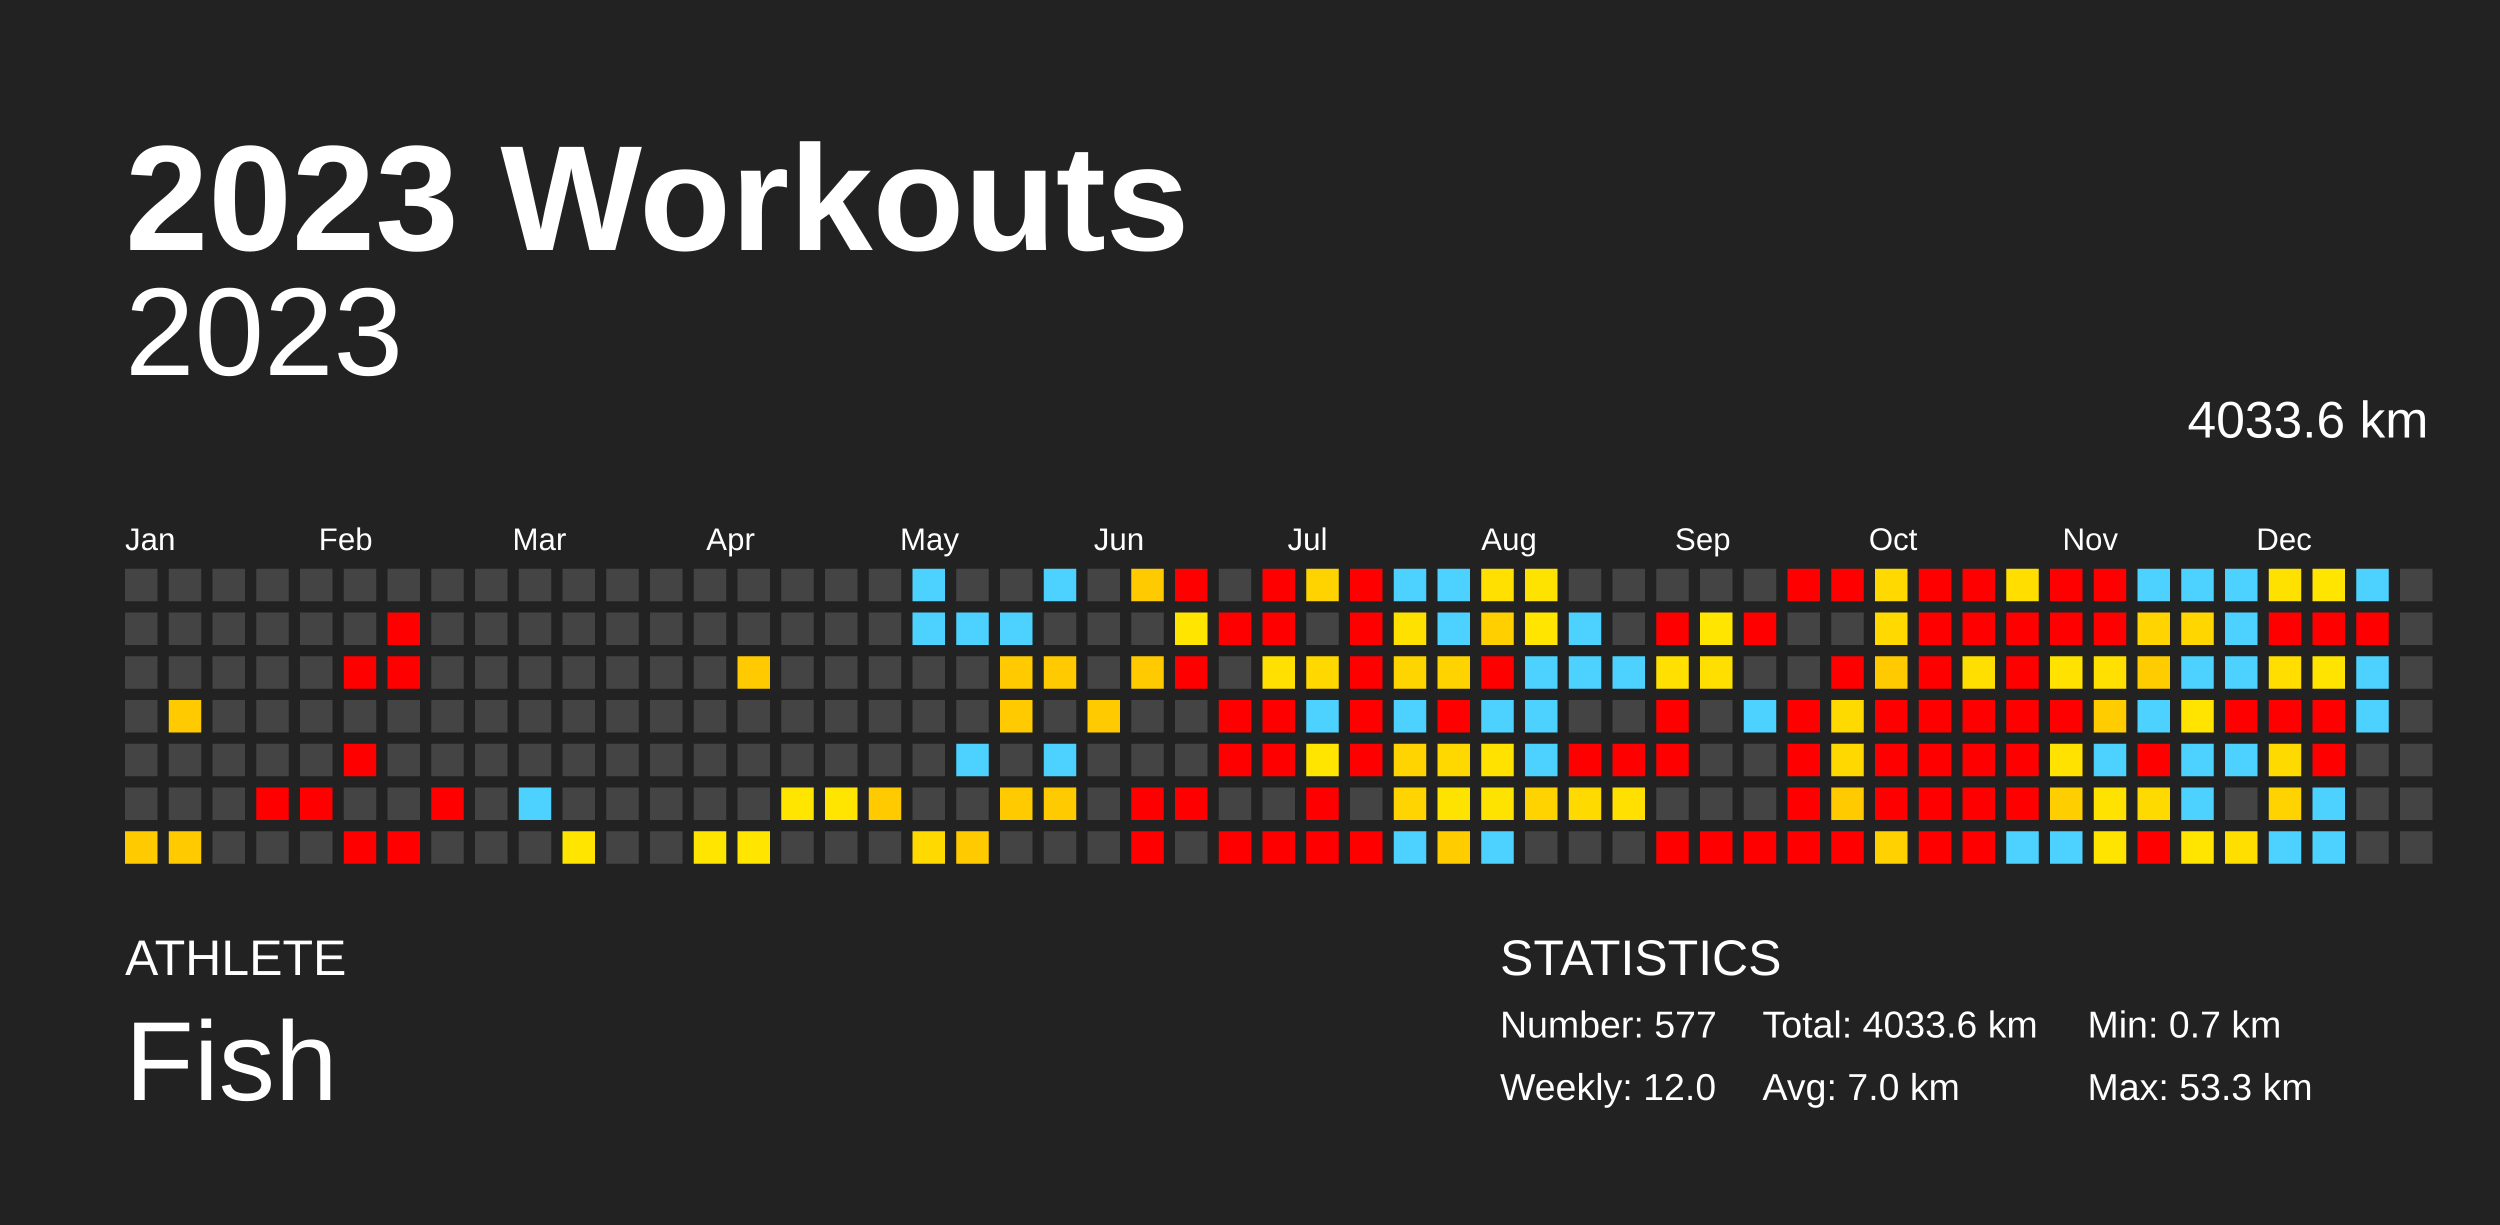
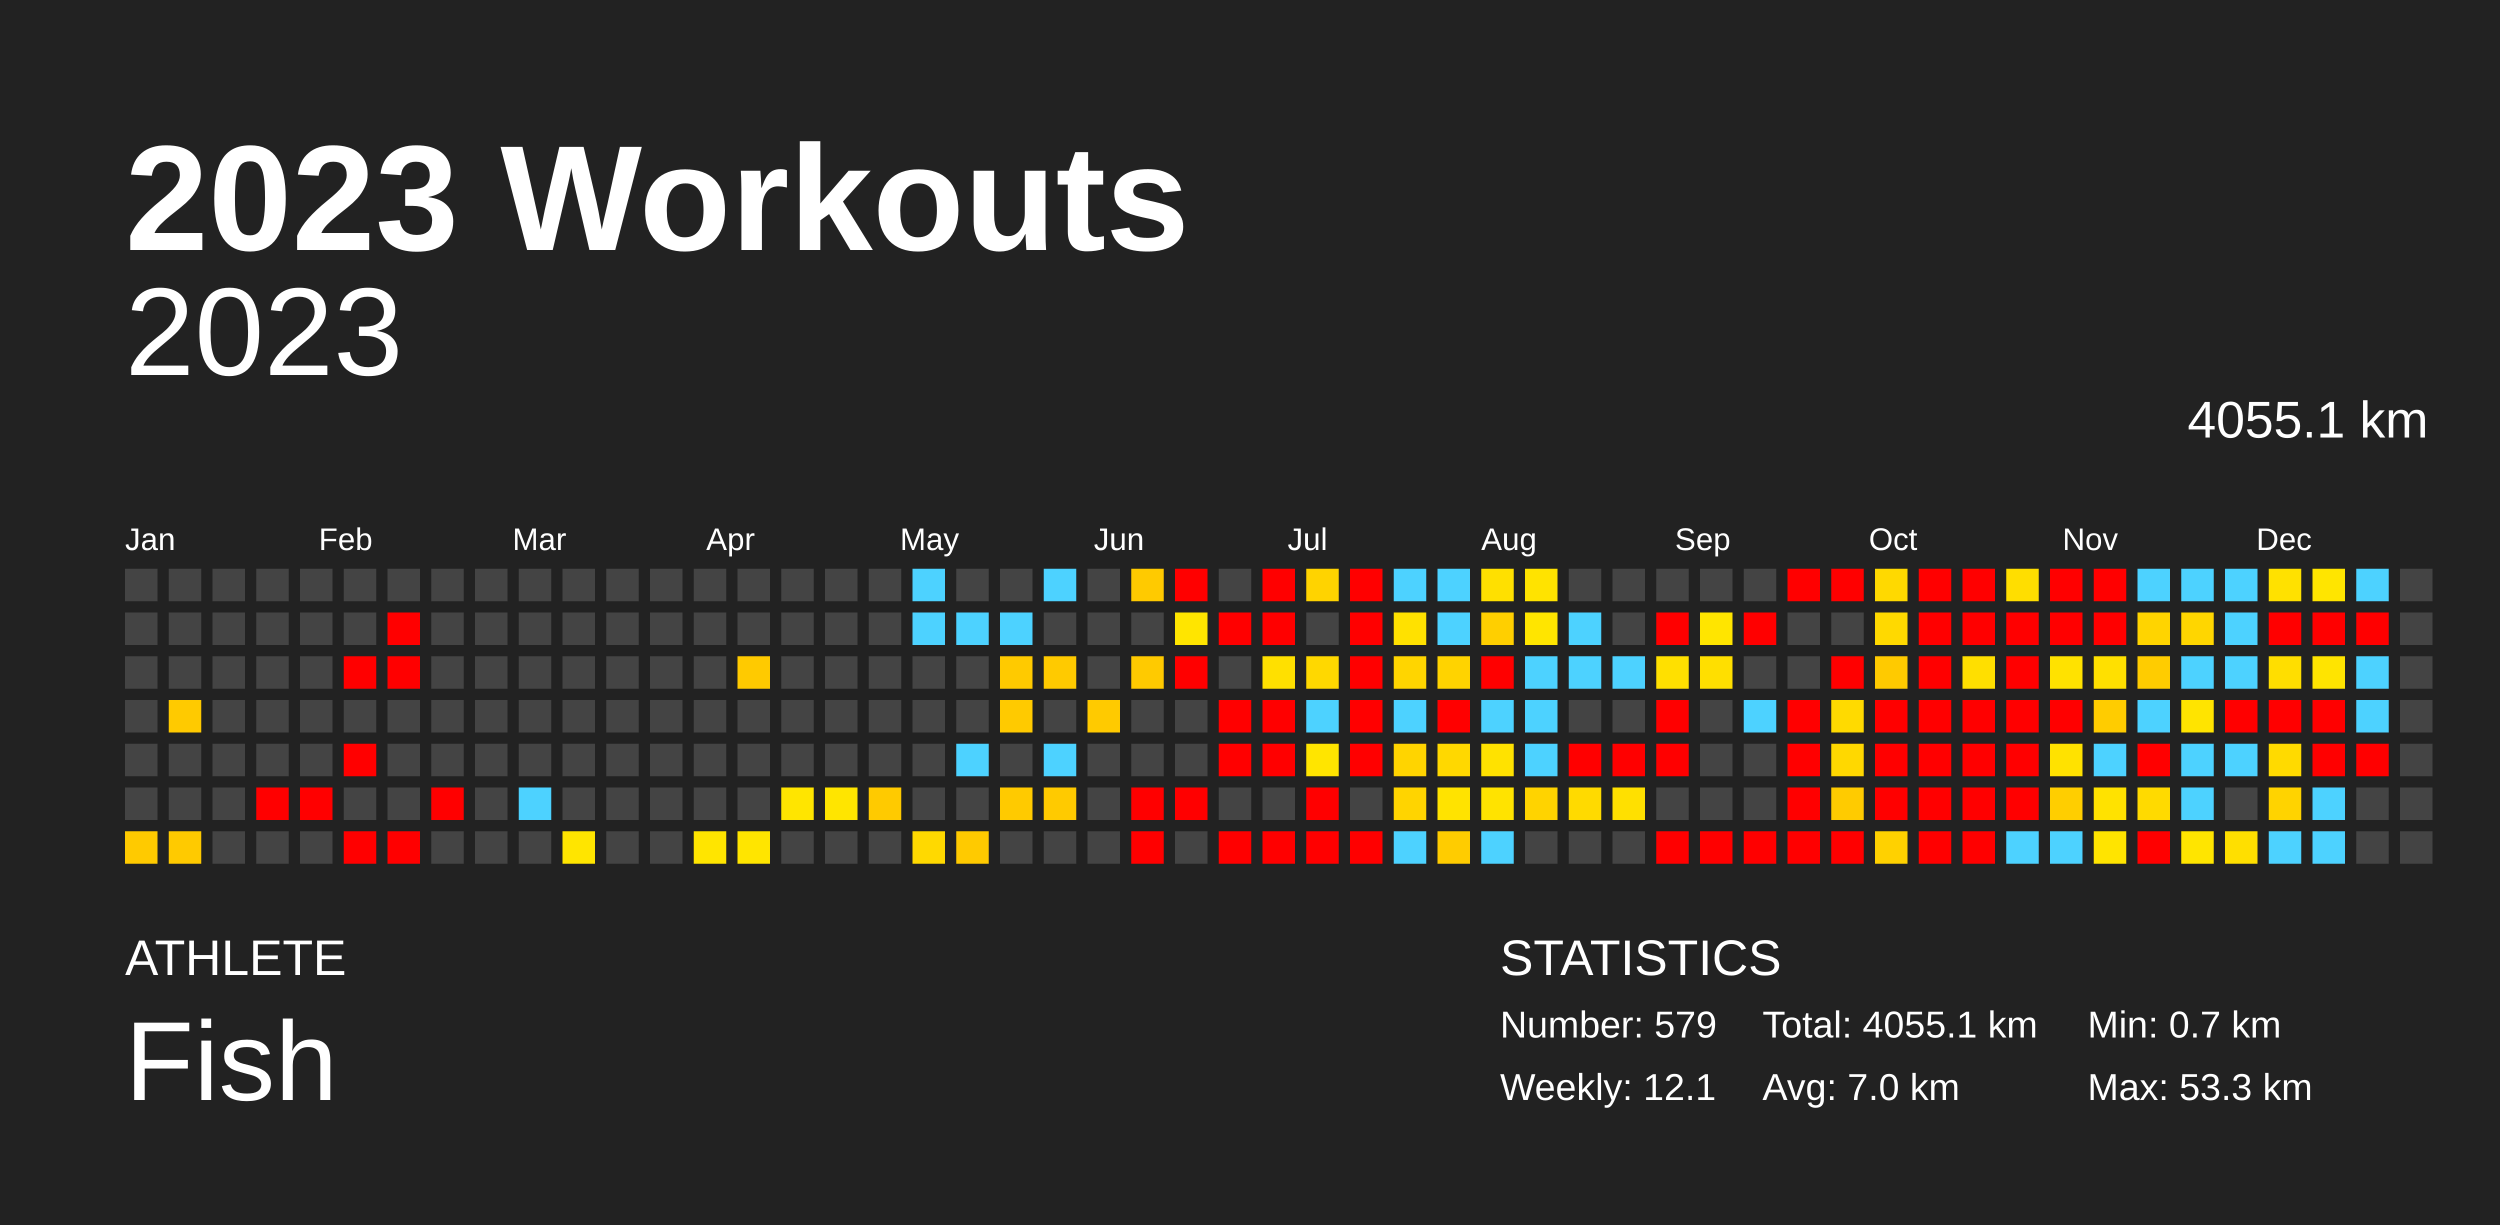
<svg xmlns="http://www.w3.org/2000/svg" baseProfile="full" height="98mm" version="1.1" viewBox="0,0,200,98" width="200mm">
  <defs />
  <rect fill="#222222" height="98" width="200" x="0" y="0" />
  <text fill="#FFFFFF" style="font-size:12px; font-family:Arial; font-weight:bold;" x="10" y="20">2023 Workouts</text>
  <text fill="#FFFFFF" style="font-size:4px; font-family:Arial" x="10" y="78">ATHLETE</text>
  <text fill="#FFFFFF" style="font-size:9px; font-family:Arial" x="10" y="88">Fish</text>
  <text fill="#FFFFFF" style="font-size:4px; font-family:Arial" x="120" y="78">STATISTICS</text>
-   <text fill="#FFFFFF" style="font-size:3px; font-family:Arial" x="120" y="83">Number: 577</text>
-   <text fill="#FFFFFF" style="font-size:3px; font-family:Arial" x="120" y="88">Weekly: 12.0</text>
-   <text fill="#FFFFFF" style="font-size:3px; font-family:Arial" x="141" y="83">Total: 4033.6 km</text>
+   <text fill="#FFFFFF" style="font-size:3px; font-family:Arial" x="120" y="83">Number: 579</text>
+   <text fill="#FFFFFF" style="font-size:3px; font-family:Arial" x="120" y="88">Weekly: 12.1</text>
+   <text fill="#FFFFFF" style="font-size:3px; font-family:Arial" x="141" y="83">Total: 4055.1 km</text>
  <text fill="#FFFFFF" style="font-size:3px; font-family:Arial" x="141" y="88">Avg: 7.0 km</text>
  <text fill="#FFFFFF" style="font-size:3px; font-family:Arial" x="167" y="83">Min: 0.7 km</text>
  <text fill="#FFFFFF" style="font-size:3px; font-family:Arial" x="167" y="88">Max: 53.3 km</text>
  <text alignment-baseline="hanging" fill="#FFFFFF" style="font-size:10.0px; font-family:Arial;" x="10" y="30">2023</text>
-   <text alignment-baseline="hanging" fill="#FFFFFF" style="font-size:4.125px; font-family:Arial;" x="175" y="35">4033.6 km</text>
+   <text alignment-baseline="hanging" fill="#FFFFFF" style="font-size:4.125px; font-family:Arial;" x="175" y="35">4055.1 km</text>
  <text fill="#FFFFFF" style="font-size:2.5px; font-family:Arial" x="10.0" y="44">Jan</text>
  <text fill="#FFFFFF" style="font-size:2.5px; font-family:Arial" x="25.5" y="44">Feb</text>
  <text fill="#FFFFFF" style="font-size:2.5px; font-family:Arial" x="41.0" y="44">Mar</text>
  <text fill="#FFFFFF" style="font-size:2.5px; font-family:Arial" x="56.5" y="44">Apr</text>
  <text fill="#FFFFFF" style="font-size:2.5px; font-family:Arial" x="72.0" y="44">May</text>
  <text fill="#FFFFFF" style="font-size:2.5px; font-family:Arial" x="87.5" y="44">Jun</text>
  <text fill="#FFFFFF" style="font-size:2.5px; font-family:Arial" x="103.0" y="44">Jul</text>
  <text fill="#FFFFFF" style="font-size:2.5px; font-family:Arial" x="118.5" y="44">Aug</text>
  <text fill="#FFFFFF" style="font-size:2.5px; font-family:Arial" x="134.0" y="44">Sep</text>
  <text fill="#FFFFFF" style="font-size:2.5px; font-family:Arial" x="149.5" y="44">Oct</text>
  <text fill="#FFFFFF" style="font-size:2.5px; font-family:Arial" x="165.0" y="44">Nov</text>
  <text fill="#FFFFFF" style="font-size:2.5px; font-family:Arial" x="180.5" y="44">Dec</text>
  <rect fill="#444444" height="2.6" width="2.6" x="10.0" y="45.5" />
  <rect fill="#444444" height="2.6" width="2.6" x="10.0" y="49.0" />
  <rect fill="#444444" height="2.6" width="2.6" x="10.0" y="52.5" />
  <rect fill="#444444" height="2.6" width="2.6" x="10.0" y="56.0" />
  <rect fill="#444444" height="2.6" width="2.6" x="10.0" y="59.5" />
  <rect fill="#444444" height="2.6" width="2.6" x="10.0" y="63.0" />
  <rect fill="#ffca00" height="2.6" width="2.6" x="10.0" y="66.5" />
  <rect fill="#444444" height="2.6" width="2.6" x="13.5" y="45.5" />
  <rect fill="#444444" height="2.6" width="2.6" x="13.5" y="49.0" />
  <rect fill="#444444" height="2.6" width="2.6" x="13.5" y="52.5" />
  <rect fill="#ffca00" height="2.6" width="2.6" x="13.5" y="56.0" />
  <rect fill="#444444" height="2.6" width="2.6" x="13.5" y="59.5" />
  <rect fill="#444444" height="2.6" width="2.6" x="13.5" y="63.0" />
  <rect fill="#ffca00" height="2.6" width="2.6" x="13.5" y="66.5" />
  <rect fill="#444444" height="2.6" width="2.6" x="17.0" y="45.5" />
  <rect fill="#444444" height="2.6" width="2.6" x="17.0" y="49.0" />
  <rect fill="#444444" height="2.6" width="2.6" x="17.0" y="52.5" />
  <rect fill="#444444" height="2.6" width="2.6" x="17.0" y="56.0" />
  <rect fill="#444444" height="2.6" width="2.6" x="17.0" y="59.5" />
  <rect fill="#444444" height="2.6" width="2.6" x="17.0" y="63.0" />
  <rect fill="#444444" height="2.6" width="2.6" x="17.0" y="66.5" />
  <rect fill="#444444" height="2.6" width="2.6" x="20.5" y="45.5" />
  <rect fill="#444444" height="2.6" width="2.6" x="20.5" y="49.0" />
  <rect fill="#444444" height="2.6" width="2.6" x="20.5" y="52.5" />
  <rect fill="#444444" height="2.6" width="2.6" x="20.5" y="56.0" />
  <rect fill="#444444" height="2.6" width="2.6" x="20.5" y="59.5" />
  <rect fill="red" height="2.6" width="2.6" x="20.5" y="63.0" />
  <rect fill="#444444" height="2.6" width="2.6" x="20.5" y="66.5" />
  <rect fill="#444444" height="2.6" width="2.6" x="24.0" y="45.5" />
  <rect fill="#444444" height="2.6" width="2.6" x="24.0" y="49.0" />
  <rect fill="#444444" height="2.6" width="2.6" x="24.0" y="52.5" />
  <rect fill="#444444" height="2.6" width="2.6" x="24.0" y="56.0" />
  <rect fill="#444444" height="2.6" width="2.6" x="24.0" y="59.5" />
  <rect fill="red" height="2.6" width="2.6" x="24.0" y="63.0" />
  <rect fill="#444444" height="2.6" width="2.6" x="24.0" y="66.5" />
  <rect fill="#444444" height="2.6" width="2.6" x="27.5" y="45.5" />
  <rect fill="#444444" height="2.6" width="2.6" x="27.5" y="49.0" />
  <rect fill="red" height="2.6" width="2.6" x="27.5" y="52.5" />
  <rect fill="#444444" height="2.6" width="2.6" x="27.5" y="56.0" />
  <rect fill="red" height="2.6" width="2.6" x="27.5" y="59.5" />
  <rect fill="#444444" height="2.6" width="2.6" x="27.5" y="63.0" />
  <rect fill="red" height="2.6" width="2.6" x="27.5" y="66.5" />
  <rect fill="#444444" height="2.6" width="2.6" x="31.0" y="45.5" />
  <rect fill="red" height="2.6" width="2.6" x="31.0" y="49.0" />
  <rect fill="red" height="2.6" width="2.6" x="31.0" y="52.5" />
  <rect fill="#444444" height="2.6" width="2.6" x="31.0" y="56.0" />
  <rect fill="#444444" height="2.6" width="2.6" x="31.0" y="59.5" />
  <rect fill="#444444" height="2.6" width="2.6" x="31.0" y="63.0" />
  <rect fill="red" height="2.6" width="2.6" x="31.0" y="66.5" />
  <rect fill="#444444" height="2.6" width="2.6" x="34.5" y="45.5" />
  <rect fill="#444444" height="2.6" width="2.6" x="34.5" y="49.0" />
  <rect fill="#444444" height="2.6" width="2.6" x="34.5" y="52.5" />
  <rect fill="#444444" height="2.6" width="2.6" x="34.5" y="56.0" />
  <rect fill="#444444" height="2.6" width="2.6" x="34.5" y="59.5" />
  <rect fill="red" height="2.6" width="2.6" x="34.5" y="63.0" />
  <rect fill="#444444" height="2.6" width="2.6" x="34.5" y="66.5" />
  <rect fill="#444444" height="2.6" width="2.6" x="38.0" y="45.5" />
  <rect fill="#444444" height="2.6" width="2.6" x="38.0" y="49.0" />
  <rect fill="#444444" height="2.6" width="2.6" x="38.0" y="52.5" />
  <rect fill="#444444" height="2.6" width="2.6" x="38.0" y="56.0" />
  <rect fill="#444444" height="2.6" width="2.6" x="38.0" y="59.5" />
  <rect fill="#444444" height="2.6" width="2.6" x="38.0" y="63.0" />
  <rect fill="#444444" height="2.6" width="2.6" x="38.0" y="66.5" />
  <rect fill="#444444" height="2.6" width="2.6" x="41.5" y="45.5" />
  <rect fill="#444444" height="2.6" width="2.6" x="41.5" y="49.0" />
  <rect fill="#444444" height="2.6" width="2.6" x="41.5" y="52.5" />
  <rect fill="#444444" height="2.6" width="2.6" x="41.5" y="56.0" />
  <rect fill="#444444" height="2.6" width="2.6" x="41.5" y="59.5" />
  <rect fill="#4dd2ff" height="2.6" width="2.6" x="41.5" y="63.0" />
  <rect fill="#444444" height="2.6" width="2.6" x="41.5" y="66.5" />
  <rect fill="#444444" height="2.6" width="2.6" x="45.0" y="45.5" />
  <rect fill="#444444" height="2.6" width="2.6" x="45.0" y="49.0" />
  <rect fill="#444444" height="2.6" width="2.6" x="45.0" y="52.5" />
  <rect fill="#444444" height="2.6" width="2.6" x="45.0" y="56.0" />
  <rect fill="#444444" height="2.6" width="2.6" x="45.0" y="59.5" />
  <rect fill="#444444" height="2.6" width="2.6" x="45.0" y="63.0" />
  <rect fill="#ffe500" height="2.6" width="2.6" x="45.0" y="66.5" />
  <rect fill="#444444" height="2.6" width="2.6" x="48.5" y="45.5" />
  <rect fill="#444444" height="2.6" width="2.6" x="48.5" y="49.0" />
  <rect fill="#444444" height="2.6" width="2.6" x="48.5" y="52.5" />
  <rect fill="#444444" height="2.6" width="2.6" x="48.5" y="56.0" />
  <rect fill="#444444" height="2.6" width="2.6" x="48.5" y="59.5" />
  <rect fill="#444444" height="2.6" width="2.6" x="48.5" y="63.0" />
  <rect fill="#444444" height="2.6" width="2.6" x="48.5" y="66.5" />
  <rect fill="#444444" height="2.6" width="2.6" x="52.0" y="45.5" />
  <rect fill="#444444" height="2.6" width="2.6" x="52.0" y="49.0" />
  <rect fill="#444444" height="2.6" width="2.6" x="52.0" y="52.5" />
  <rect fill="#444444" height="2.6" width="2.6" x="52.0" y="56.0" />
  <rect fill="#444444" height="2.6" width="2.6" x="52.0" y="59.5" />
  <rect fill="#444444" height="2.6" width="2.6" x="52.0" y="63.0" />
  <rect fill="#444444" height="2.6" width="2.6" x="52.0" y="66.5" />
  <rect fill="#444444" height="2.6" width="2.6" x="55.5" y="45.5" />
  <rect fill="#444444" height="2.6" width="2.6" x="55.5" y="49.0" />
  <rect fill="#444444" height="2.6" width="2.6" x="55.5" y="52.5" />
  <rect fill="#444444" height="2.6" width="2.6" x="55.5" y="56.0" />
  <rect fill="#444444" height="2.6" width="2.6" x="55.5" y="59.5" />
  <rect fill="#444444" height="2.6" width="2.6" x="55.5" y="63.0" />
  <rect fill="#ffe500" height="2.6" width="2.6" x="55.5" y="66.5" />
  <rect fill="#444444" height="2.6" width="2.6" x="59.0" y="45.5" />
  <rect fill="#444444" height="2.6" width="2.6" x="59.0" y="49.0" />
  <rect fill="#ffca00" height="2.6" width="2.6" x="59.0" y="52.5" />
  <rect fill="#444444" height="2.6" width="2.6" x="59.0" y="56.0" />
  <rect fill="#444444" height="2.6" width="2.6" x="59.0" y="59.5" />
  <rect fill="#444444" height="2.6" width="2.6" x="59.0" y="63.0" />
  <rect fill="#ffe500" height="2.6" width="2.6" x="59.0" y="66.5" />
  <rect fill="#444444" height="2.6" width="2.6" x="62.5" y="45.5" />
  <rect fill="#444444" height="2.6" width="2.6" x="62.5" y="49.0" />
  <rect fill="#444444" height="2.6" width="2.6" x="62.5" y="52.5" />
  <rect fill="#444444" height="2.6" width="2.6" x="62.5" y="56.0" />
  <rect fill="#444444" height="2.6" width="2.6" x="62.5" y="59.5" />
  <rect fill="#ffe500" height="2.6" width="2.6" x="62.5" y="63.0" />
  <rect fill="#444444" height="2.6" width="2.6" x="62.5" y="66.5" />
  <rect fill="#444444" height="2.6" width="2.6" x="66.0" y="45.5" />
  <rect fill="#444444" height="2.6" width="2.6" x="66.0" y="49.0" />
  <rect fill="#444444" height="2.6" width="2.6" x="66.0" y="52.5" />
  <rect fill="#444444" height="2.6" width="2.6" x="66.0" y="56.0" />
  <rect fill="#444444" height="2.6" width="2.6" x="66.0" y="59.5" />
  <rect fill="#ffe500" height="2.6" width="2.6" x="66.0" y="63.0" />
  <rect fill="#444444" height="2.6" width="2.6" x="66.0" y="66.5" />
  <rect fill="#444444" height="2.6" width="2.6" x="69.5" y="45.5" />
  <rect fill="#444444" height="2.6" width="2.6" x="69.5" y="49.0" />
  <rect fill="#444444" height="2.6" width="2.6" x="69.5" y="52.5" />
  <rect fill="#444444" height="2.6" width="2.6" x="69.5" y="56.0" />
  <rect fill="#444444" height="2.6" width="2.6" x="69.5" y="59.5" />
  <rect fill="#ffca00" height="2.6" width="2.6" x="69.5" y="63.0" />
  <rect fill="#444444" height="2.6" width="2.6" x="69.5" y="66.5" />
  <rect fill="#4dd2ff" height="2.6" width="2.6" x="73.0" y="45.5" />
  <rect fill="#4dd2ff" height="2.6" width="2.6" x="73.0" y="49.0" />
  <rect fill="#444444" height="2.6" width="2.6" x="73.0" y="52.5" />
  <rect fill="#444444" height="2.6" width="2.6" x="73.0" y="56.0" />
  <rect fill="#444444" height="2.6" width="2.6" x="73.0" y="59.5" />
  <rect fill="#444444" height="2.6" width="2.6" x="73.0" y="63.0" />
  <rect fill="#ffd900" height="2.6" width="2.6" x="73.0" y="66.5" />
  <rect fill="#444444" height="2.6" width="2.6" x="76.5" y="45.5" />
  <rect fill="#4dd2ff" height="2.6" width="2.6" x="76.5" y="49.0" />
  <rect fill="#444444" height="2.6" width="2.6" x="76.5" y="52.5" />
  <rect fill="#444444" height="2.6" width="2.6" x="76.5" y="56.0" />
  <rect fill="#4dd2ff" height="2.6" width="2.6" x="76.5" y="59.5" />
  <rect fill="#444444" height="2.6" width="2.6" x="76.5" y="63.0" />
  <rect fill="#ffca00" height="2.6" width="2.6" x="76.5" y="66.5" />
  <rect fill="#444444" height="2.6" width="2.6" x="80.0" y="45.5" />
  <rect fill="#4dd2ff" height="2.6" width="2.6" x="80.0" y="49.0" />
  <rect fill="#ffca00" height="2.6" width="2.6" x="80.0" y="52.5" />
  <rect fill="#ffca00" height="2.6" width="2.6" x="80.0" y="56.0" />
  <rect fill="#444444" height="2.6" width="2.6" x="80.0" y="59.5" />
  <rect fill="#ffca00" height="2.6" width="2.6" x="80.0" y="63.0" />
  <rect fill="#444444" height="2.6" width="2.6" x="80.0" y="66.5" />
  <rect fill="#4dd2ff" height="2.6" width="2.6" x="83.5" y="45.5" />
  <rect fill="#444444" height="2.6" width="2.6" x="83.5" y="49.0" />
  <rect fill="#ffca00" height="2.6" width="2.6" x="83.5" y="52.5" />
  <rect fill="#444444" height="2.6" width="2.6" x="83.5" y="56.0" />
  <rect fill="#4dd2ff" height="2.6" width="2.6" x="83.5" y="59.5" />
  <rect fill="#ffca00" height="2.6" width="2.6" x="83.5" y="63.0" />
  <rect fill="#444444" height="2.6" width="2.6" x="83.5" y="66.5" />
  <rect fill="#444444" height="2.6" width="2.6" x="87.0" y="45.5" />
  <rect fill="#444444" height="2.6" width="2.6" x="87.0" y="49.0" />
  <rect fill="#444444" height="2.6" width="2.6" x="87.0" y="52.5" />
  <rect fill="#ffca00" height="2.6" width="2.6" x="87.0" y="56.0" />
  <rect fill="#444444" height="2.6" width="2.6" x="87.0" y="59.5" />
  <rect fill="#444444" height="2.6" width="2.6" x="87.0" y="63.0" />
  <rect fill="#444444" height="2.6" width="2.6" x="87.0" y="66.5" />
  <rect fill="#ffca00" height="2.6" width="2.6" x="90.5" y="45.5" />
  <rect fill="#444444" height="2.6" width="2.6" x="90.5" y="49.0" />
  <rect fill="#ffca00" height="2.6" width="2.6" x="90.5" y="52.5" />
  <rect fill="#444444" height="2.6" width="2.6" x="90.5" y="56.0" />
  <rect fill="#444444" height="2.6" width="2.6" x="90.5" y="59.5" />
  <rect fill="red" height="2.6" width="2.6" x="90.5" y="63.0" />
  <rect fill="red" height="2.6" width="2.6" x="90.5" y="66.5" />
  <rect fill="red" height="2.6" width="2.6" x="94.0" y="45.5" />
  <rect fill="#ffe500" height="2.6" width="2.6" x="94.0" y="49.0" />
  <rect fill="red" height="2.6" width="2.6" x="94.0" y="52.5" />
  <rect fill="#444444" height="2.6" width="2.6" x="94.0" y="56.0" />
  <rect fill="#444444" height="2.6" width="2.6" x="94.0" y="59.5" />
  <rect fill="red" height="2.6" width="2.6" x="94.0" y="63.0" />
  <rect fill="#444444" height="2.6" width="2.6" x="94.0" y="66.5" />
  <rect fill="#444444" height="2.6" width="2.6" x="97.5" y="45.5" />
  <rect fill="red" height="2.6" width="2.6" x="97.5" y="49.0" />
  <rect fill="#444444" height="2.6" width="2.6" x="97.5" y="52.5" />
  <rect fill="red" height="2.6" width="2.6" x="97.5" y="56.0" />
  <rect fill="red" height="2.6" width="2.6" x="97.5" y="59.5" />
  <rect fill="#444444" height="2.6" width="2.6" x="97.5" y="63.0" />
  <rect fill="red" height="2.6" width="2.6" x="97.5" y="66.5" />
  <rect fill="red" height="2.6" width="2.6" x="101.0" y="45.5" />
  <rect fill="red" height="2.6" width="2.6" x="101.0" y="49.0" />
  <rect fill="#ffe000" height="2.6" width="2.6" x="101.0" y="52.5" />
  <rect fill="red" height="2.6" width="2.6" x="101.0" y="56.0" />
  <rect fill="red" height="2.6" width="2.6" x="101.0" y="59.5" />
  <rect fill="#444444" height="2.6" width="2.6" x="101.0" y="63.0" />
  <rect fill="red" height="2.6" width="2.6" x="101.0" y="66.5" />
  <rect fill="#ffd300" height="2.6" width="2.6" x="104.5" y="45.5" />
  <rect fill="#444444" height="2.6" width="2.6" x="104.5" y="49.0" />
  <rect fill="#ffd800" height="2.6" width="2.6" x="104.5" y="52.5" />
  <rect fill="#4dd2ff" height="2.6" width="2.6" x="104.5" y="56.0" />
  <rect fill="#ffe500" height="2.6" width="2.6" x="104.5" y="59.5" />
  <rect fill="red" height="2.6" width="2.6" x="104.5" y="63.0" />
  <rect fill="red" height="2.6" width="2.6" x="104.5" y="66.5" />
  <rect fill="red" height="2.6" width="2.6" x="108.0" y="45.5" />
  <rect fill="red" height="2.6" width="2.6" x="108.0" y="49.0" />
  <rect fill="red" height="2.6" width="2.6" x="108.0" y="52.5" />
  <rect fill="red" height="2.6" width="2.6" x="108.0" y="56.0" />
  <rect fill="red" height="2.6" width="2.6" x="108.0" y="59.5" />
  <rect fill="#444444" height="2.6" width="2.6" x="108.0" y="63.0" />
  <rect fill="red" height="2.6" width="2.6" x="108.0" y="66.5" />
  <rect fill="#4dd2ff" height="2.6" width="2.6" x="111.5" y="45.5" />
  <rect fill="#ffe100" height="2.6" width="2.6" x="111.5" y="49.0" />
  <rect fill="#ffd500" height="2.6" width="2.6" x="111.5" y="52.5" />
  <rect fill="#4dd2ff" height="2.6" width="2.6" x="111.5" y="56.0" />
  <rect fill="#ffd400" height="2.6" width="2.6" x="111.5" y="59.5" />
  <rect fill="#ffd400" height="2.6" width="2.6" x="111.5" y="63.0" />
  <rect fill="#4dd2ff" height="2.6" width="2.6" x="111.5" y="66.5" />
  <rect fill="#4dd2ff" height="2.6" width="2.6" x="115.0" y="45.5" />
  <rect fill="#4dd2ff" height="2.6" width="2.6" x="115.0" y="49.0" />
  <rect fill="#ffd300" height="2.6" width="2.6" x="115.0" y="52.5" />
  <rect fill="red" height="2.6" width="2.6" x="115.0" y="56.0" />
  <rect fill="#ffd800" height="2.6" width="2.6" x="115.0" y="59.5" />
  <rect fill="#ffe300" height="2.6" width="2.6" x="115.0" y="63.0" />
  <rect fill="#ffcc00" height="2.6" width="2.6" x="115.0" y="66.5" />
  <rect fill="#ffe000" height="2.6" width="2.6" x="118.5" y="45.5" />
  <rect fill="#ffcf00" height="2.6" width="2.6" x="118.5" y="49.0" />
  <rect fill="red" height="2.6" width="2.6" x="118.5" y="52.5" />
  <rect fill="#4dd2ff" height="2.6" width="2.6" x="118.5" y="56.0" />
  <rect fill="#ffe200" height="2.6" width="2.6" x="118.5" y="59.5" />
  <rect fill="#ffe300" height="2.6" width="2.6" x="118.5" y="63.0" />
  <rect fill="#4dd2ff" height="2.6" width="2.6" x="118.5" y="66.5" />
  <rect fill="#ffe300" height="2.6" width="2.6" x="122.0" y="45.5" />
  <rect fill="#ffe500" height="2.6" width="2.6" x="122.0" y="49.0" />
  <rect fill="#4dd2ff" height="2.6" width="2.6" x="122.0" y="52.5" />
  <rect fill="#4dd2ff" height="2.6" width="2.6" x="122.0" y="56.0" />
  <rect fill="#4dd2ff" height="2.6" width="2.6" x="122.0" y="59.5" />
  <rect fill="#ffd300" height="2.6" width="2.6" x="122.0" y="63.0" />
  <rect fill="#444444" height="2.6" width="2.6" x="122.0" y="66.5" />
  <rect fill="#444444" height="2.6" width="2.6" x="125.5" y="45.5" />
  <rect fill="#4dd2ff" height="2.6" width="2.6" x="125.5" y="49.0" />
  <rect fill="#4dd2ff" height="2.6" width="2.6" x="125.5" y="52.5" />
  <rect fill="#444444" height="2.6" width="2.6" x="125.5" y="56.0" />
  <rect fill="red" height="2.6" width="2.6" x="125.5" y="59.5" />
  <rect fill="#ffda00" height="2.6" width="2.6" x="125.5" y="63.0" />
  <rect fill="#444444" height="2.6" width="2.6" x="125.5" y="66.5" />
  <rect fill="#444444" height="2.6" width="2.6" x="129.0" y="45.5" />
  <rect fill="#444444" height="2.6" width="2.6" x="129.0" y="49.0" />
  <rect fill="#4dd2ff" height="2.6" width="2.6" x="129.0" y="52.5" />
  <rect fill="#444444" height="2.6" width="2.6" x="129.0" y="56.0" />
  <rect fill="red" height="2.6" width="2.6" x="129.0" y="59.5" />
  <rect fill="#ffe000" height="2.6" width="2.6" x="129.0" y="63.0" />
  <rect fill="#444444" height="2.6" width="2.6" x="129.0" y="66.5" />
  <rect fill="#444444" height="2.6" width="2.6" x="132.5" y="45.5" />
  <rect fill="red" height="2.6" width="2.6" x="132.5" y="49.0" />
  <rect fill="#ffe000" height="2.6" width="2.6" x="132.5" y="52.5" />
  <rect fill="red" height="2.6" width="2.6" x="132.5" y="56.0" />
  <rect fill="red" height="2.6" width="2.6" x="132.5" y="59.5" />
  <rect fill="#444444" height="2.6" width="2.6" x="132.5" y="63.0" />
  <rect fill="red" height="2.6" width="2.6" x="132.5" y="66.5" />
  <rect fill="#444444" height="2.6" width="2.6" x="136.0" y="45.5" />
  <rect fill="#ffe500" height="2.6" width="2.6" x="136.0" y="49.0" />
  <rect fill="#ffdf00" height="2.6" width="2.6" x="136.0" y="52.5" />
  <rect fill="#444444" height="2.6" width="2.6" x="136.0" y="56.0" />
  <rect fill="#444444" height="2.6" width="2.6" x="136.0" y="59.5" />
  <rect fill="#444444" height="2.6" width="2.6" x="136.0" y="63.0" />
  <rect fill="red" height="2.6" width="2.6" x="136.0" y="66.5" />
  <rect fill="#444444" height="2.6" width="2.6" x="139.5" y="45.5" />
  <rect fill="red" height="2.6" width="2.6" x="139.5" y="49.0" />
  <rect fill="#444444" height="2.6" width="2.6" x="139.5" y="52.5" />
  <rect fill="#4dd2ff" height="2.6" width="2.6" x="139.5" y="56.0" />
  <rect fill="#444444" height="2.6" width="2.6" x="139.5" y="59.5" />
  <rect fill="#444444" height="2.6" width="2.6" x="139.5" y="63.0" />
  <rect fill="red" height="2.6" width="2.6" x="139.5" y="66.5" />
  <rect fill="red" height="2.6" width="2.6" x="143.0" y="45.5" />
  <rect fill="#444444" height="2.6" width="2.6" x="143.0" y="49.0" />
  <rect fill="#444444" height="2.6" width="2.6" x="143.0" y="52.5" />
  <rect fill="red" height="2.6" width="2.6" x="143.0" y="56.0" />
  <rect fill="red" height="2.6" width="2.6" x="143.0" y="59.5" />
  <rect fill="red" height="2.6" width="2.6" x="143.0" y="63.0" />
  <rect fill="red" height="2.6" width="2.6" x="143.0" y="66.5" />
  <rect fill="red" height="2.6" width="2.6" x="146.5" y="45.5" />
  <rect fill="#444444" height="2.6" width="2.6" x="146.5" y="49.0" />
  <rect fill="red" height="2.6" width="2.6" x="146.5" y="52.5" />
  <rect fill="#ffda00" height="2.6" width="2.6" x="146.5" y="56.0" />
  <rect fill="#ffd800" height="2.6" width="2.6" x="146.5" y="59.5" />
  <rect fill="#ffcb00" height="2.6" width="2.6" x="146.5" y="63.0" />
  <rect fill="red" height="2.6" width="2.6" x="146.5" y="66.5" />
  <rect fill="#ffd900" height="2.6" width="2.6" x="150.0" y="45.5" />
  <rect fill="#ffd900" height="2.6" width="2.6" x="150.0" y="49.0" />
  <rect fill="#ffca00" height="2.6" width="2.6" x="150.0" y="52.5" />
  <rect fill="red" height="2.6" width="2.6" x="150.0" y="56.0" />
  <rect fill="red" height="2.6" width="2.6" x="150.0" y="59.5" />
  <rect fill="red" height="2.6" width="2.6" x="150.0" y="63.0" />
  <rect fill="#ffd100" height="2.6" width="2.6" x="150.0" y="66.5" />
  <rect fill="red" height="2.6" width="2.6" x="153.5" y="45.5" />
  <rect fill="red" height="2.6" width="2.6" x="153.5" y="49.0" />
  <rect fill="red" height="2.6" width="2.6" x="153.5" y="52.5" />
  <rect fill="red" height="2.6" width="2.6" x="153.5" y="56.0" />
  <rect fill="red" height="2.6" width="2.6" x="153.5" y="59.5" />
  <rect fill="red" height="2.6" width="2.6" x="153.5" y="63.0" />
  <rect fill="red" height="2.6" width="2.6" x="153.5" y="66.5" />
  <rect fill="red" height="2.6" width="2.6" x="157.0" y="45.5" />
  <rect fill="red" height="2.6" width="2.6" x="157.0" y="49.0" />
  <rect fill="#ffdf00" height="2.6" width="2.6" x="157.0" y="52.5" />
  <rect fill="red" height="2.6" width="2.6" x="157.0" y="56.0" />
  <rect fill="red" height="2.6" width="2.6" x="157.0" y="59.5" />
  <rect fill="red" height="2.6" width="2.6" x="157.0" y="63.0" />
  <rect fill="red" height="2.6" width="2.6" x="157.0" y="66.5" />
  <rect fill="#ffde00" height="2.6" width="2.6" x="160.5" y="45.5" />
  <rect fill="red" height="2.6" width="2.6" x="160.5" y="49.0" />
  <rect fill="red" height="2.6" width="2.6" x="160.5" y="52.5" />
  <rect fill="red" height="2.6" width="2.6" x="160.5" y="56.0" />
  <rect fill="red" height="2.6" width="2.6" x="160.5" y="59.5" />
  <rect fill="red" height="2.6" width="2.6" x="160.5" y="63.0" />
  <rect fill="#4dd2ff" height="2.6" width="2.6" x="160.5" y="66.5" />
  <rect fill="red" height="2.6" width="2.6" x="164.0" y="45.5" />
  <rect fill="red" height="2.6" width="2.6" x="164.0" y="49.0" />
  <rect fill="#ffe200" height="2.6" width="2.6" x="164.0" y="52.5" />
  <rect fill="red" height="2.6" width="2.6" x="164.0" y="56.0" />
  <rect fill="#ffe200" height="2.6" width="2.6" x="164.0" y="59.5" />
  <rect fill="#ffce00" height="2.6" width="2.6" x="164.0" y="63.0" />
  <rect fill="#4dd2ff" height="2.6" width="2.6" x="164.0" y="66.5" />
  <rect fill="red" height="2.6" width="2.6" x="167.5" y="45.5" />
  <rect fill="red" height="2.6" width="2.6" x="167.5" y="49.0" />
  <rect fill="#ffe000" height="2.6" width="2.6" x="167.5" y="52.5" />
  <rect fill="#ffcc00" height="2.6" width="2.6" x="167.5" y="56.0" />
  <rect fill="#4dd2ff" height="2.6" width="2.6" x="167.5" y="59.5" />
  <rect fill="#ffe200" height="2.6" width="2.6" x="167.5" y="63.0" />
  <rect fill="#ffe400" height="2.6" width="2.6" x="167.5" y="66.5" />
  <rect fill="#4dd2ff" height="2.6" width="2.6" x="171.0" y="45.5" />
  <rect fill="#ffd400" height="2.6" width="2.6" x="171.0" y="49.0" />
  <rect fill="#ffcc00" height="2.6" width="2.6" x="171.0" y="52.5" />
  <rect fill="#4dd2ff" height="2.6" width="2.6" x="171.0" y="56.0" />
  <rect fill="red" height="2.6" width="2.6" x="171.0" y="59.5" />
  <rect fill="#ffda00" height="2.6" width="2.6" x="171.0" y="63.0" />
  <rect fill="red" height="2.6" width="2.6" x="171.0" y="66.5" />
  <rect fill="#4dd2ff" height="2.6" width="2.6" x="174.5" y="45.5" />
  <rect fill="#ffd600" height="2.6" width="2.6" x="174.5" y="49.0" />
  <rect fill="#4dd2ff" height="2.6" width="2.6" x="174.5" y="52.5" />
  <rect fill="#ffe400" height="2.6" width="2.6" x="174.5" y="56.0" />
  <rect fill="#4dd2ff" height="2.6" width="2.6" x="174.5" y="59.5" />
  <rect fill="#4dd2ff" height="2.6" width="2.6" x="174.5" y="63.0" />
  <rect fill="#ffe500" height="2.6" width="2.6" x="174.5" y="66.5" />
  <rect fill="#4dd2ff" height="2.6" width="2.6" x="178.0" y="45.5" />
  <rect fill="#4dd2ff" height="2.6" width="2.6" x="178.0" y="49.0" />
  <rect fill="#4dd2ff" height="2.6" width="2.6" x="178.0" y="52.5" />
  <rect fill="red" height="2.6" width="2.6" x="178.0" y="56.0" />
  <rect fill="#4dd2ff" height="2.6" width="2.6" x="178.0" y="59.5" />
  <rect fill="#444444" height="2.6" width="2.6" x="178.0" y="63.0" />
  <rect fill="#ffdf00" height="2.6" width="2.6" x="178.0" y="66.5" />
  <rect fill="#ffe100" height="2.6" width="2.6" x="181.5" y="45.5" />
  <rect fill="red" height="2.6" width="2.6" x="181.5" y="49.0" />
  <rect fill="#ffde00" height="2.6" width="2.6" x="181.5" y="52.5" />
  <rect fill="red" height="2.6" width="2.6" x="181.5" y="56.0" />
  <rect fill="#ffda00" height="2.6" width="2.6" x="181.5" y="59.5" />
  <rect fill="#ffd300" height="2.6" width="2.6" x="181.5" y="63.0" />
  <rect fill="#4dd2ff" height="2.6" width="2.6" x="181.5" y="66.5" />
  <rect fill="#ffe500" height="2.6" width="2.6" x="185.0" y="45.5" />
  <rect fill="red" height="2.6" width="2.6" x="185.0" y="49.0" />
  <rect fill="#ffe400" height="2.6" width="2.6" x="185.0" y="52.5" />
  <rect fill="red" height="2.6" width="2.6" x="185.0" y="56.0" />
  <rect fill="red" height="2.6" width="2.6" x="185.0" y="59.5" />
  <rect fill="#4dd2ff" height="2.6" width="2.6" x="185.0" y="63.0" />
  <rect fill="#4dd2ff" height="2.6" width="2.6" x="185.0" y="66.5" />
  <rect fill="#4dd2ff" height="2.6" width="2.6" x="188.5" y="45.5" />
  <rect fill="red" height="2.6" width="2.6" x="188.5" y="49.0" />
  <rect fill="#4dd2ff" height="2.6" width="2.6" x="188.5" y="52.5" />
  <rect fill="#4dd2ff" height="2.6" width="2.6" x="188.5" y="56.0" />
-   <rect fill="#444444" height="2.6" width="2.6" x="188.5" y="59.5" />
+   <rect fill="red" height="2.6" width="2.6" x="188.5" y="59.5" />
  <rect fill="#444444" height="2.6" width="2.6" x="188.5" y="63.0" />
  <rect fill="#444444" height="2.6" width="2.6" x="188.5" y="66.5" />
  <rect fill="#444444" height="2.6" width="2.6" x="192.0" y="45.5" />
  <rect fill="#444444" height="2.6" width="2.6" x="192.0" y="49.0" />
  <rect fill="#444444" height="2.6" width="2.6" x="192.0" y="52.5" />
  <rect fill="#444444" height="2.6" width="2.6" x="192.0" y="56.0" />
  <rect fill="#444444" height="2.6" width="2.6" x="192.0" y="59.5" />
  <rect fill="#444444" height="2.6" width="2.6" x="192.0" y="63.0" />
  <rect fill="#444444" height="2.6" width="2.6" x="192.0" y="66.5" />
</svg>
